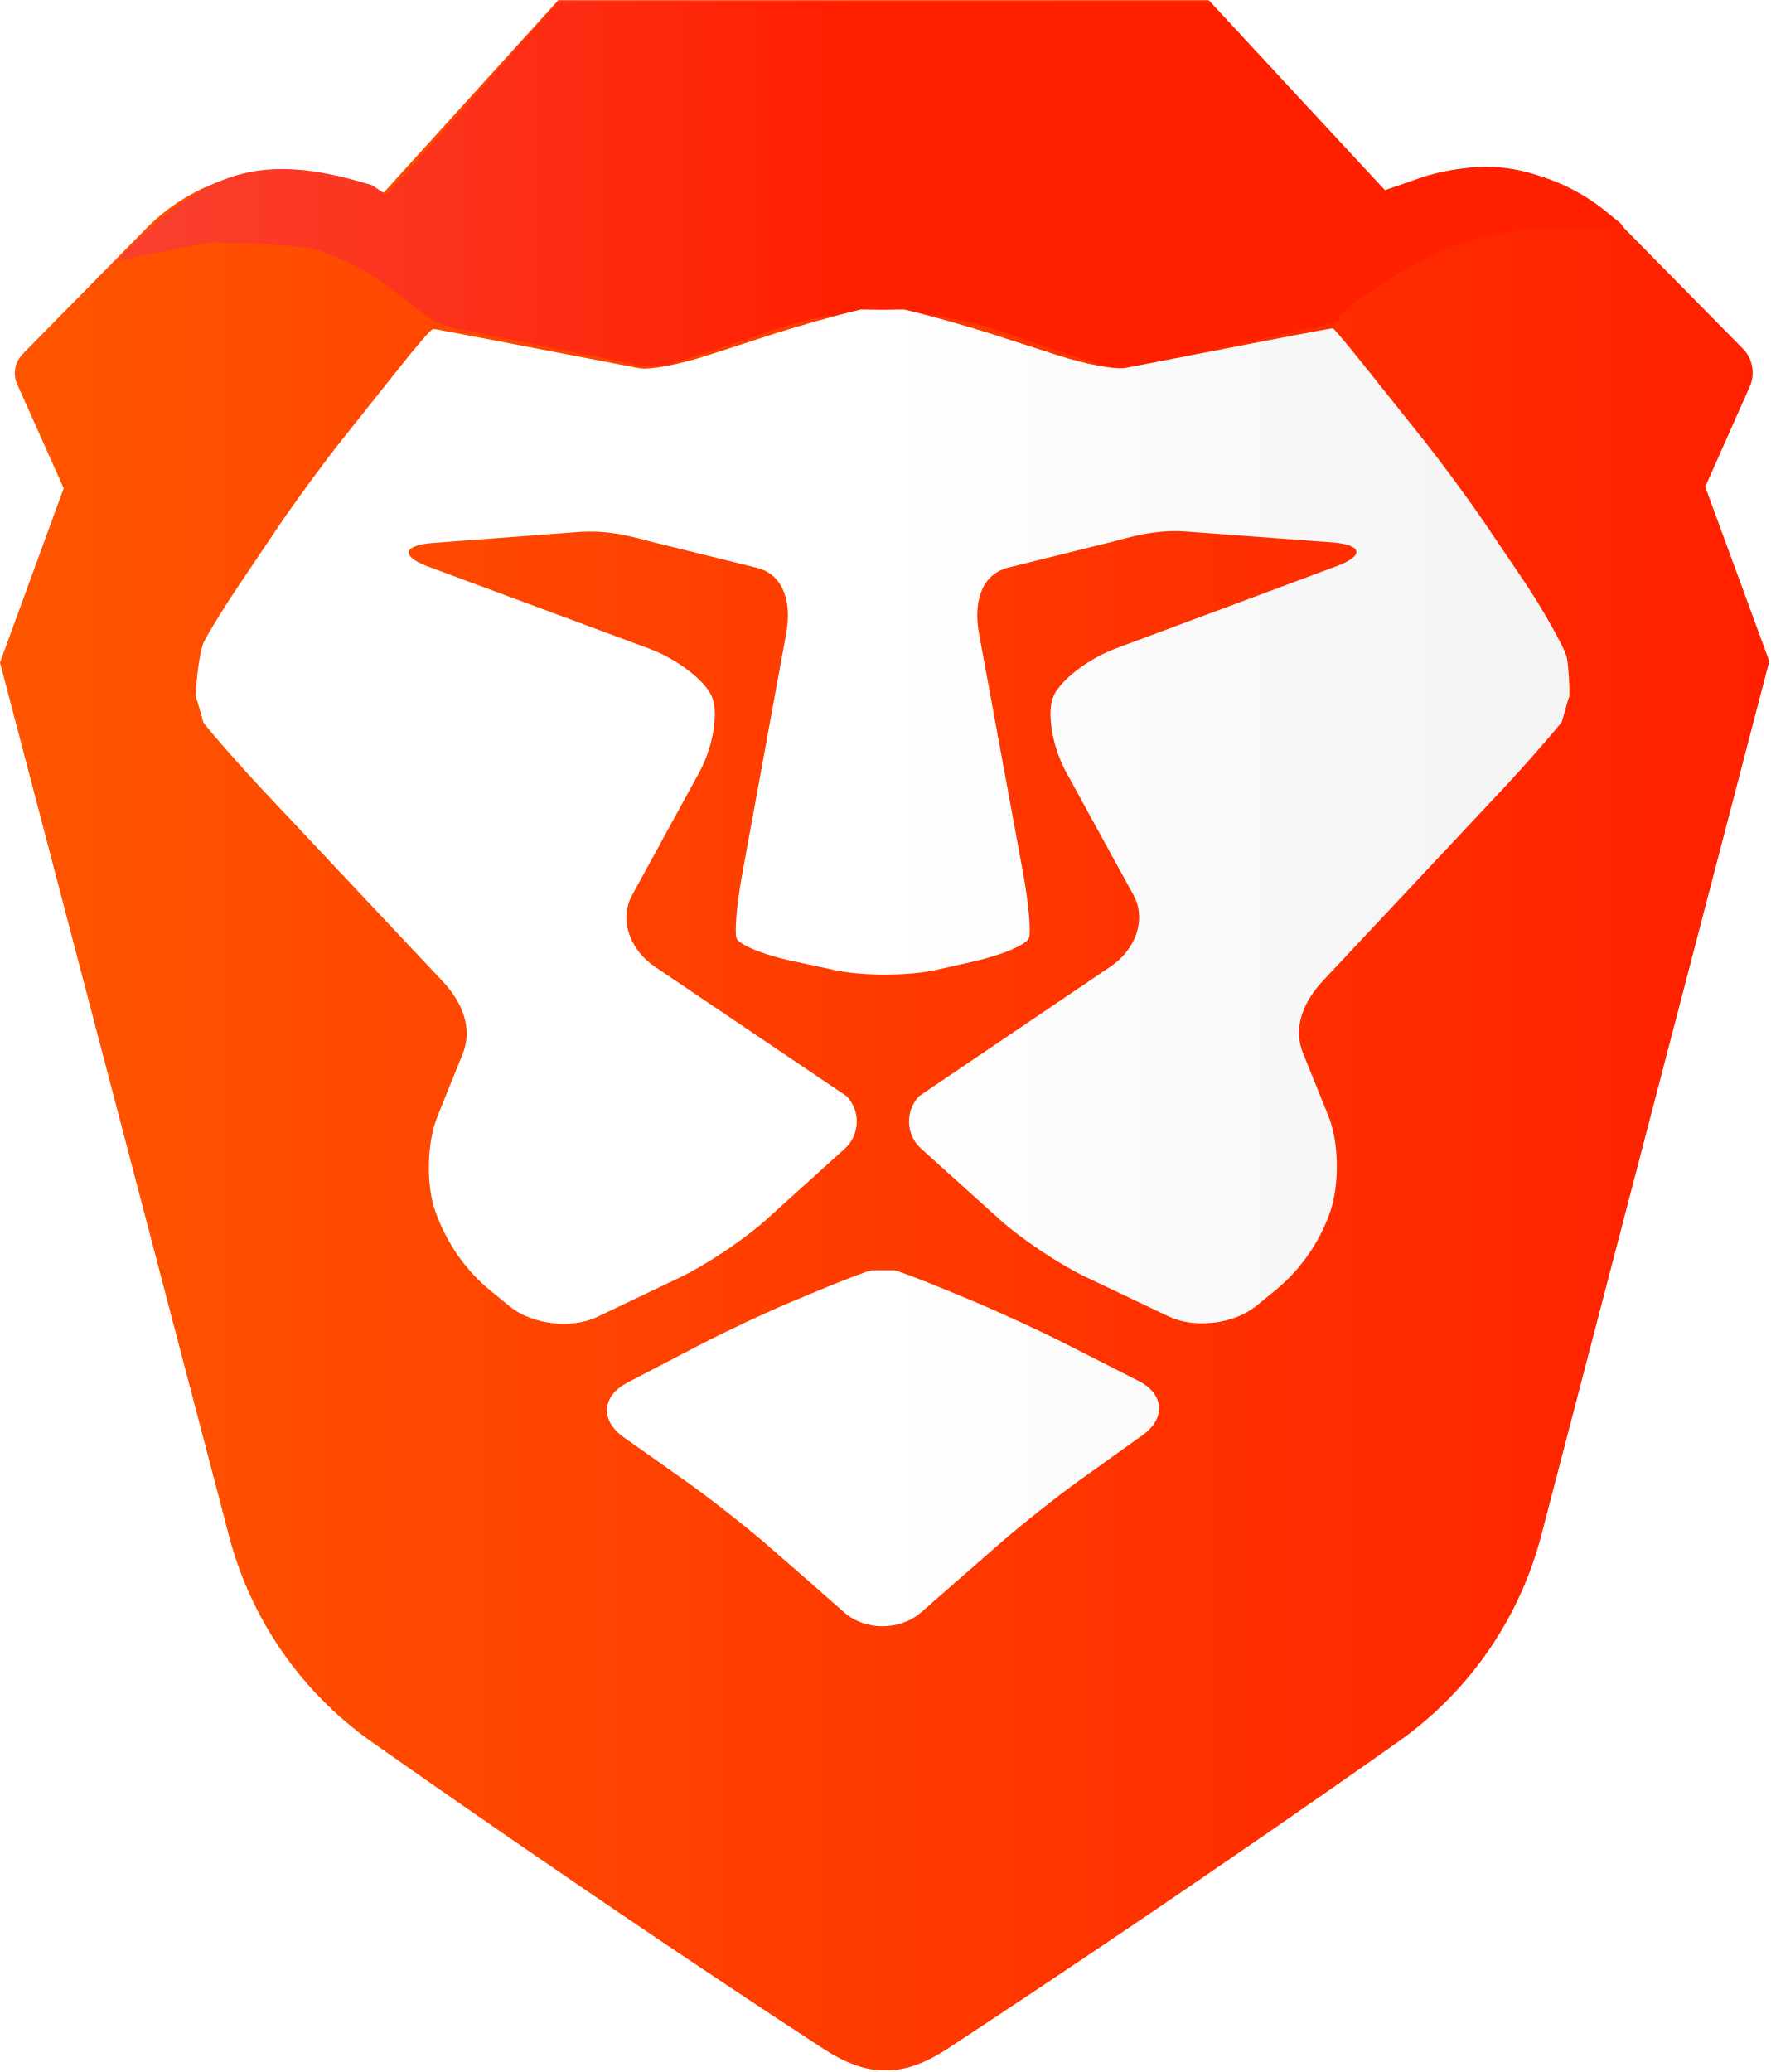
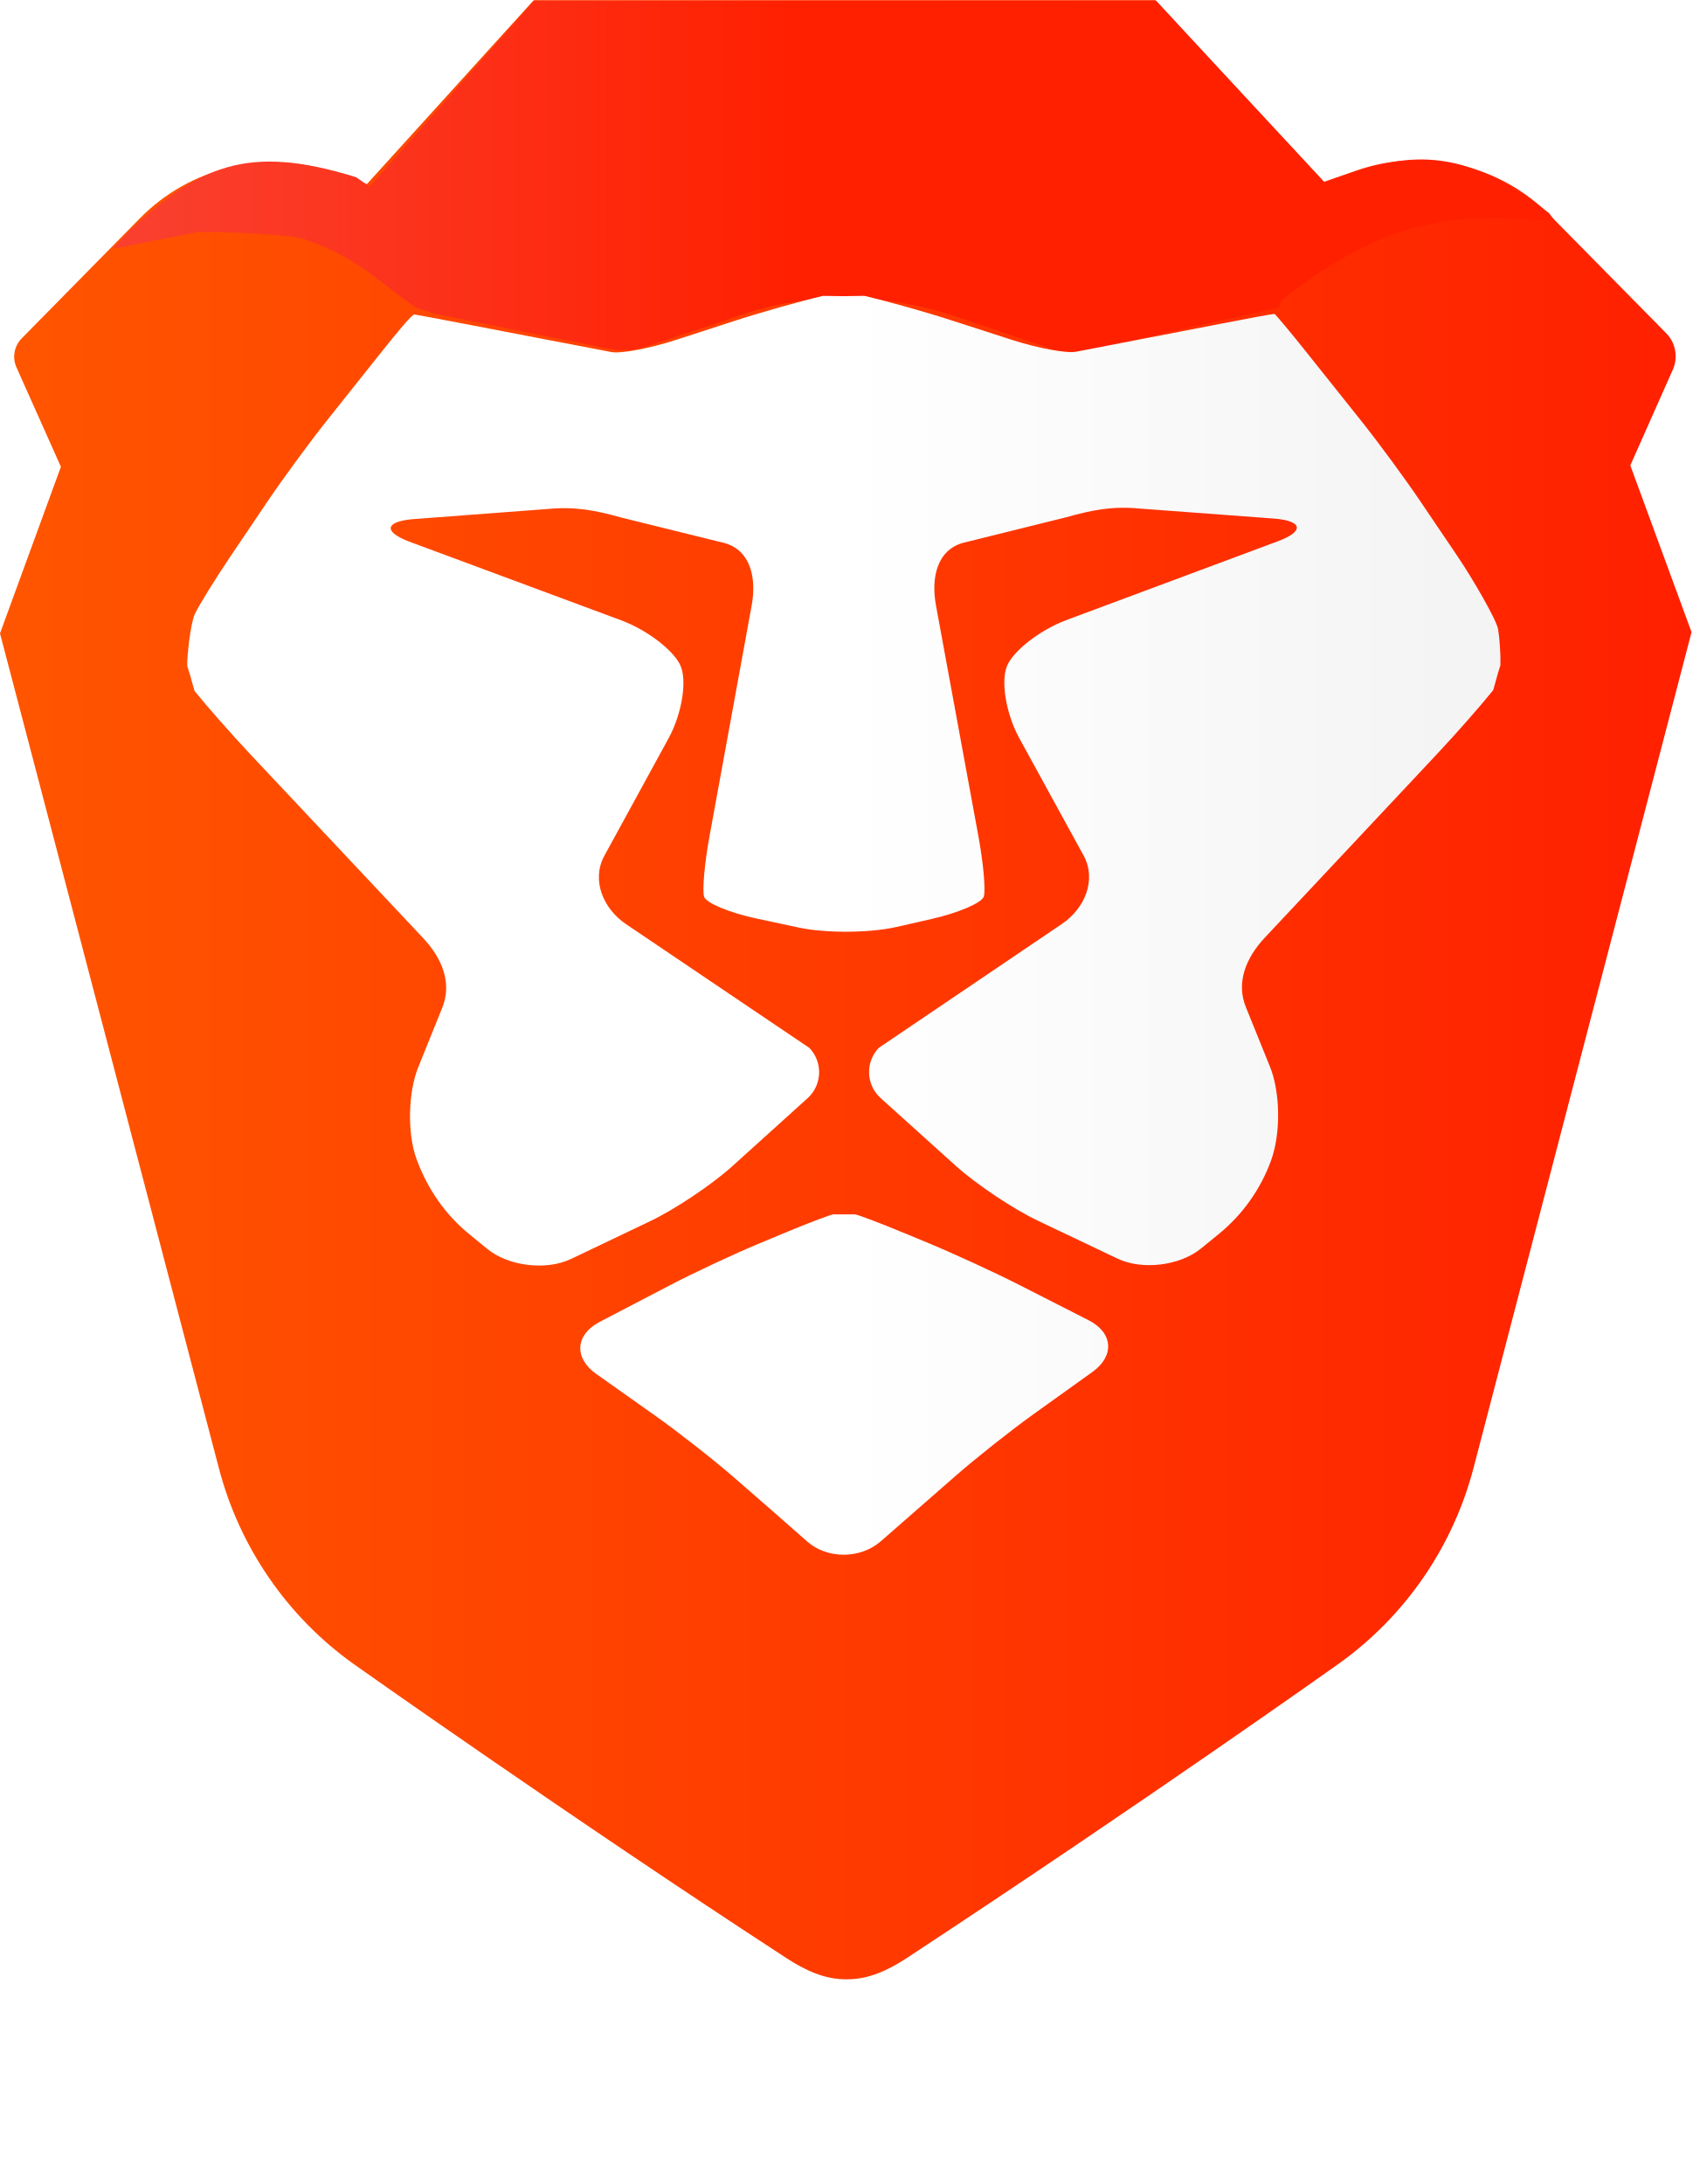
- <svg xmlns="http://www.w3.org/2000/svg" width="100" height="117">
+ <svg xmlns="http://www.w3.org/2000/svg" width="100" height="129">
+   <style>
+ .lionBounce {
+   animation: bounce 1s infinite alternate ease-in-out;
+ }
+ @keyframes bounce {
+   100% {
+     transform: translateY(5%);
+   }
+ }
+ </style>
  <defs>
    <linearGradient x1="0%" y1="50.706%" y2="50.706%" id="a">
      <stop stop-color="#F50" offset="0%" />
      <stop stop-color="#FF2000" offset="100%" />
    </linearGradient>
    <linearGradient x1="2.148%" y1="50.706%" y2="50.706%" id="b">
      <stop stop-color="#FA3F2E" offset="0%" />
      <stop stop-color="#FF2000" offset="46.132%" />
      <stop stop-color="#FF2000" offset="100%" />
    </linearGradient>
    <linearGradient x1="50%" y1="100%" x2="96.767%" y2="100%" id="c">
      <stop stop-color="#FFF" offset="0%" />
      <stop stop-color="#F4F4F4" offset="100%" />
    </linearGradient>
  </defs>
-   <g fill="none" fill-rule="evenodd">
+   <g class="lionBounce" fill="none" fill-rule="evenodd">
    <path d="M99.914 37.337l-3.616-9.848 2.512-5.657c.323-.728.167-1.583-.391-2.148l-6.834-6.936c-2.989-3.031-7.448-4.073-11.465-2.675l-1.911.665L68.227.014H31.524L21.67 10.876l-1.858-.656c-4.053-1.431-8.566-.378-11.575 2.701l-6.955 7.066c-.446.452-.568 1.132-.309 1.712l2.624 5.872L0 37.413l2.329 8.875L12.934 86.738c1.221 4.664 4.035 8.748 7.949 11.545 0 0 12.876 9.11 25.583 17.384 1.117.728 2.286 1.26 3.54 1.241 1.254.017 2.423-.513 3.538-1.244 14.271-9.383 25.562-17.417 25.562-17.417 3.91-2.802 6.719-6.891 7.936-11.556l10.555-40.466 2.318-8.887z" fill="url(#a)" />
    <path d="M31.565.033l-9.73 10.987-.804-.554c-6.463-2.009-9.277-.647-13.446 3.23l-.923.996 5.093-.996c1.407 0 5.342.133 6.167.416 3.473 1.195 4.437 2.593 6.663 4.059l1.068.359 10.386 2.083c.651.123 1.323.09 1.96-.096l4.878-1.602c4.416-1.711 9.228-1.791 14.239 0l4.786 1.622c.734.235 1.515.283 2.272.141l.859-.163 10.493-2.344.17-.422.722-.583c4.464-3.248 8.017-4.822 14.868-4.152h.526l-.315-.424c-5.711-4.544-9.193-3.178-12.401-2.125l-.877.3L68.281.033H31.565z" fill="url(#b)" />
    <path d="M53.472 72.856l1.388.576c1.496.621 3.903 1.729 5.346 2.464l4.096 2.085c1.443.733 1.547 2.107.23 3.051l-3.494 2.504c-1.317.944-3.389 2.583-4.602 3.645-1.214 1.062-3.196 2.795-4.406 3.853-1.21 1.058-3.169 1.063-4.356.013-1.187-1.051-3.152-2.771-4.368-3.822-1.214-1.052-3.291-2.678-4.614-3.613l-3.482-2.465c-1.323-.937-1.229-2.316.207-3.066l4.118-2.148c1.436-.75 3.834-1.874 5.33-2.494l1.388-.579c1.495-.622 2.835-1.132 2.978-1.132h1.258c.142 0 1.484.506 2.98 1.128zm34.992-33.038l-.263.945c-.703.878-2.184 2.563-3.293 3.746L74.713 55.379c-1.109 1.182-1.735 2.665-1.102 4.159l1.375 3.399c.632 1.492.694 3.962.088 5.62-.616 1.687-1.676 3.179-3.065 4.315l-1.064.869c-1.255 1.026-3.478 1.296-4.941.598l-4.696-2.234c-1.462-.695-3.643-2.153-4.848-3.24l-4.443-4.005c-.867-.782-.916-2.126-.109-2.968l10.819-7.321c1.342-.907 2.052-2.586 1.289-4.017L60.171 43.536c-.763-1.432-1.068-3.334-.678-4.228.391-.894 1.948-2.096 3.463-2.671l12.559-4.68c1.514-.575 1.434-1.169-.179-1.321l-8.025-.598c-1.613-.152-2.796.083-4.355.52l-6.074 1.507c-1.56.437-1.889 2.101-1.597 3.695l2.506 13.627c.294 1.595.437 3.202.32 3.571-.118.369-1.506.964-3.085 1.323l-2.077.472c-1.579.359-4.167.375-5.75.038l-2.513-.537c-1.584-.338-2.976-.917-3.095-1.285-.118-.369.024-1.978.317-3.572l2.49-13.629c.293-1.595-.04-3.257-1.599-3.692l-6.076-1.5c-1.56-.435-2.743-.666-4.355-.514l-8.025.606c-1.612.153-1.692.747-.178 1.32l12.567 4.666c1.514.574 3.074 1.773 3.464 2.667.392.893.088 2.795-.672 4.227l-3.839 7.022c-.76 1.432-.049 3.111 1.294 4.017l10.829 7.31c.808.84.76 2.185-.105 2.968l-4.439 4.011c-1.202 1.088-3.382 2.547-4.844 3.246l-4.692 2.24c-1.462.698-3.686.432-4.941-.592l-1.064-.868c-1.392-1.136-2.455-2.626-3.122-4.447-.558-1.524-.499-3.992.13-5.486l1.373-3.399c.63-1.495.002-2.978-1.108-4.159L14.786 44.552c-1.109-1.181-2.593-2.865-3.296-3.74l-.266-.947-.165-.527c-.016-.607.201-2.542.447-3.066.246-.521 1.189-2.049 2.096-3.393l2.184-3.239c.907-1.344 2.475-3.481 3.484-4.751l3.201-4.022c1.009-1.268 1.869-2.301 1.999-2.292.006-.009 1.312.235 2.903.541l4.849.933c1.59.305 3.345.641 3.899.746.553.105 2.267-.218 3.808-.719l3.488-1.132c1.54-.502 3.878-1.161 5.194-1.468l1.219.018 1.219-.02c1.316.304 3.654.961 5.195 1.461l3.49 1.128c1.541.499 3.255.82 3.808.715.555-.105 2.308-.445 3.898-.753l4.848-.937c1.59-.308 2.896-.553 2.989-.546.043-.007.903 1.022 1.915 2.291l3.206 4.019c1.011 1.267 2.581 3.402 3.49 4.746l2.188 3.235c.908 1.343 2.327 3.787 2.415 4.342.091.556.151 1.507.136 2.114l-.165.527z" fill="url(#c)" />
  </g>
</svg>
